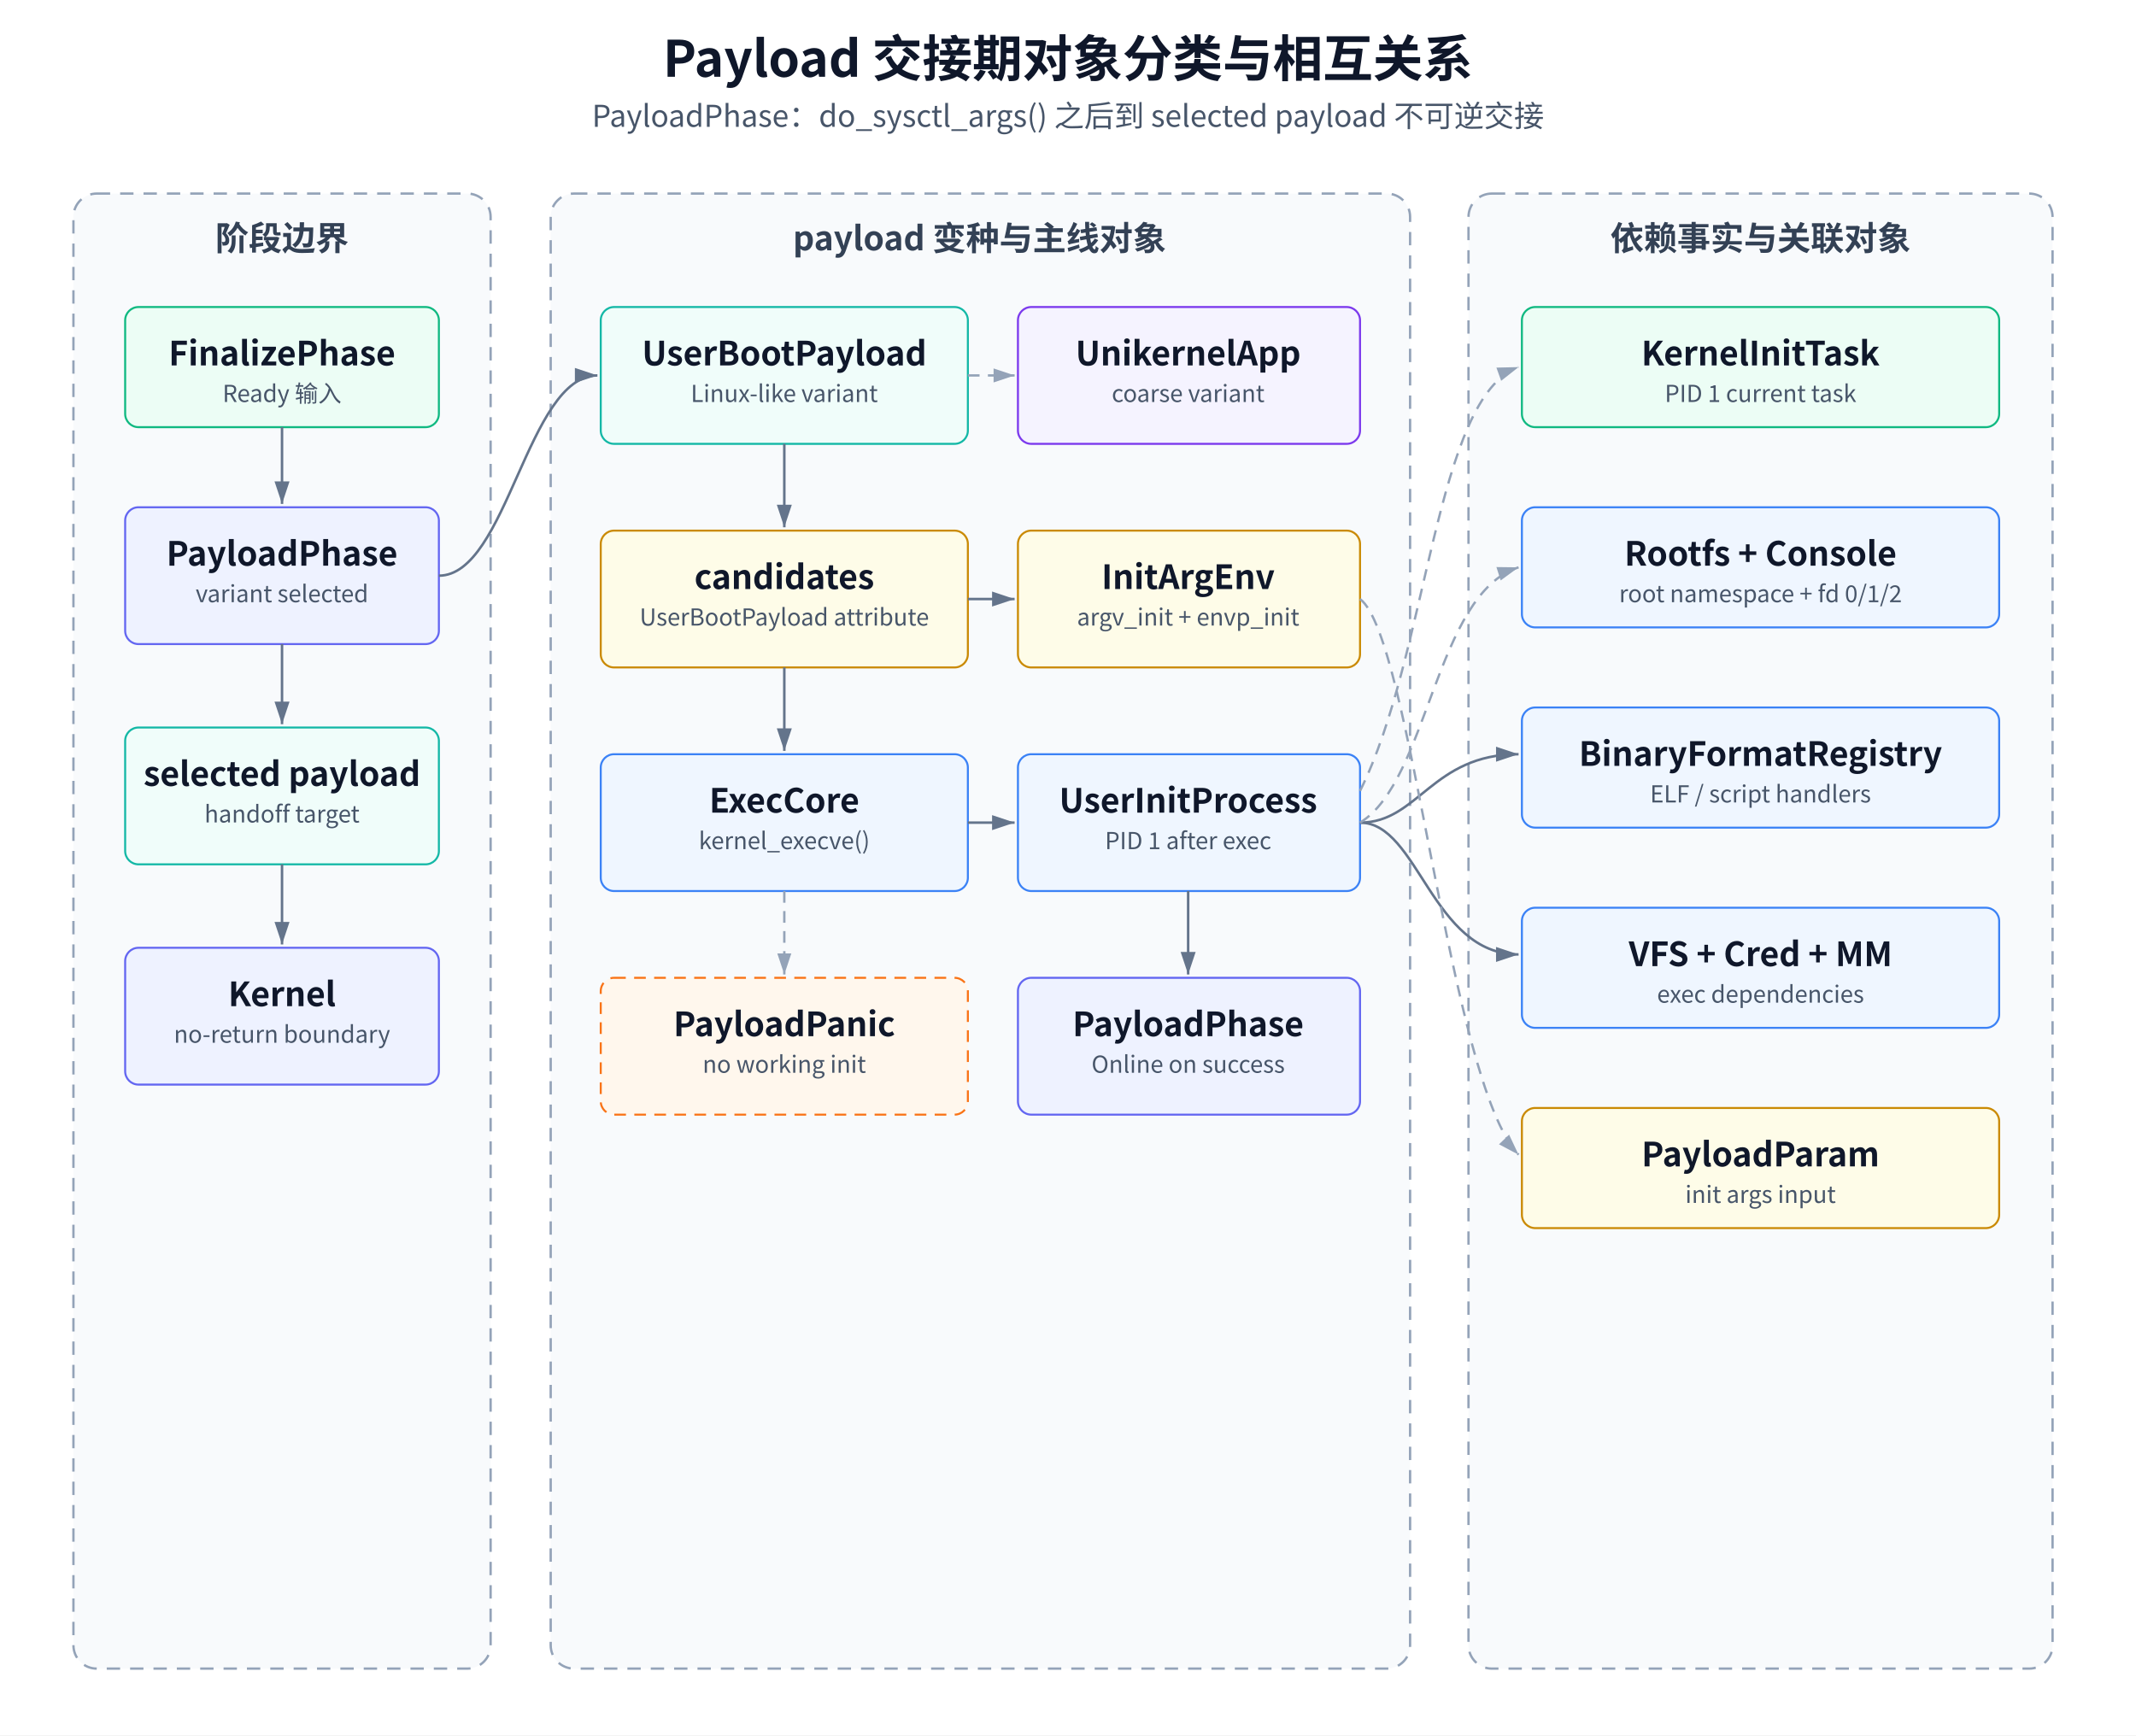
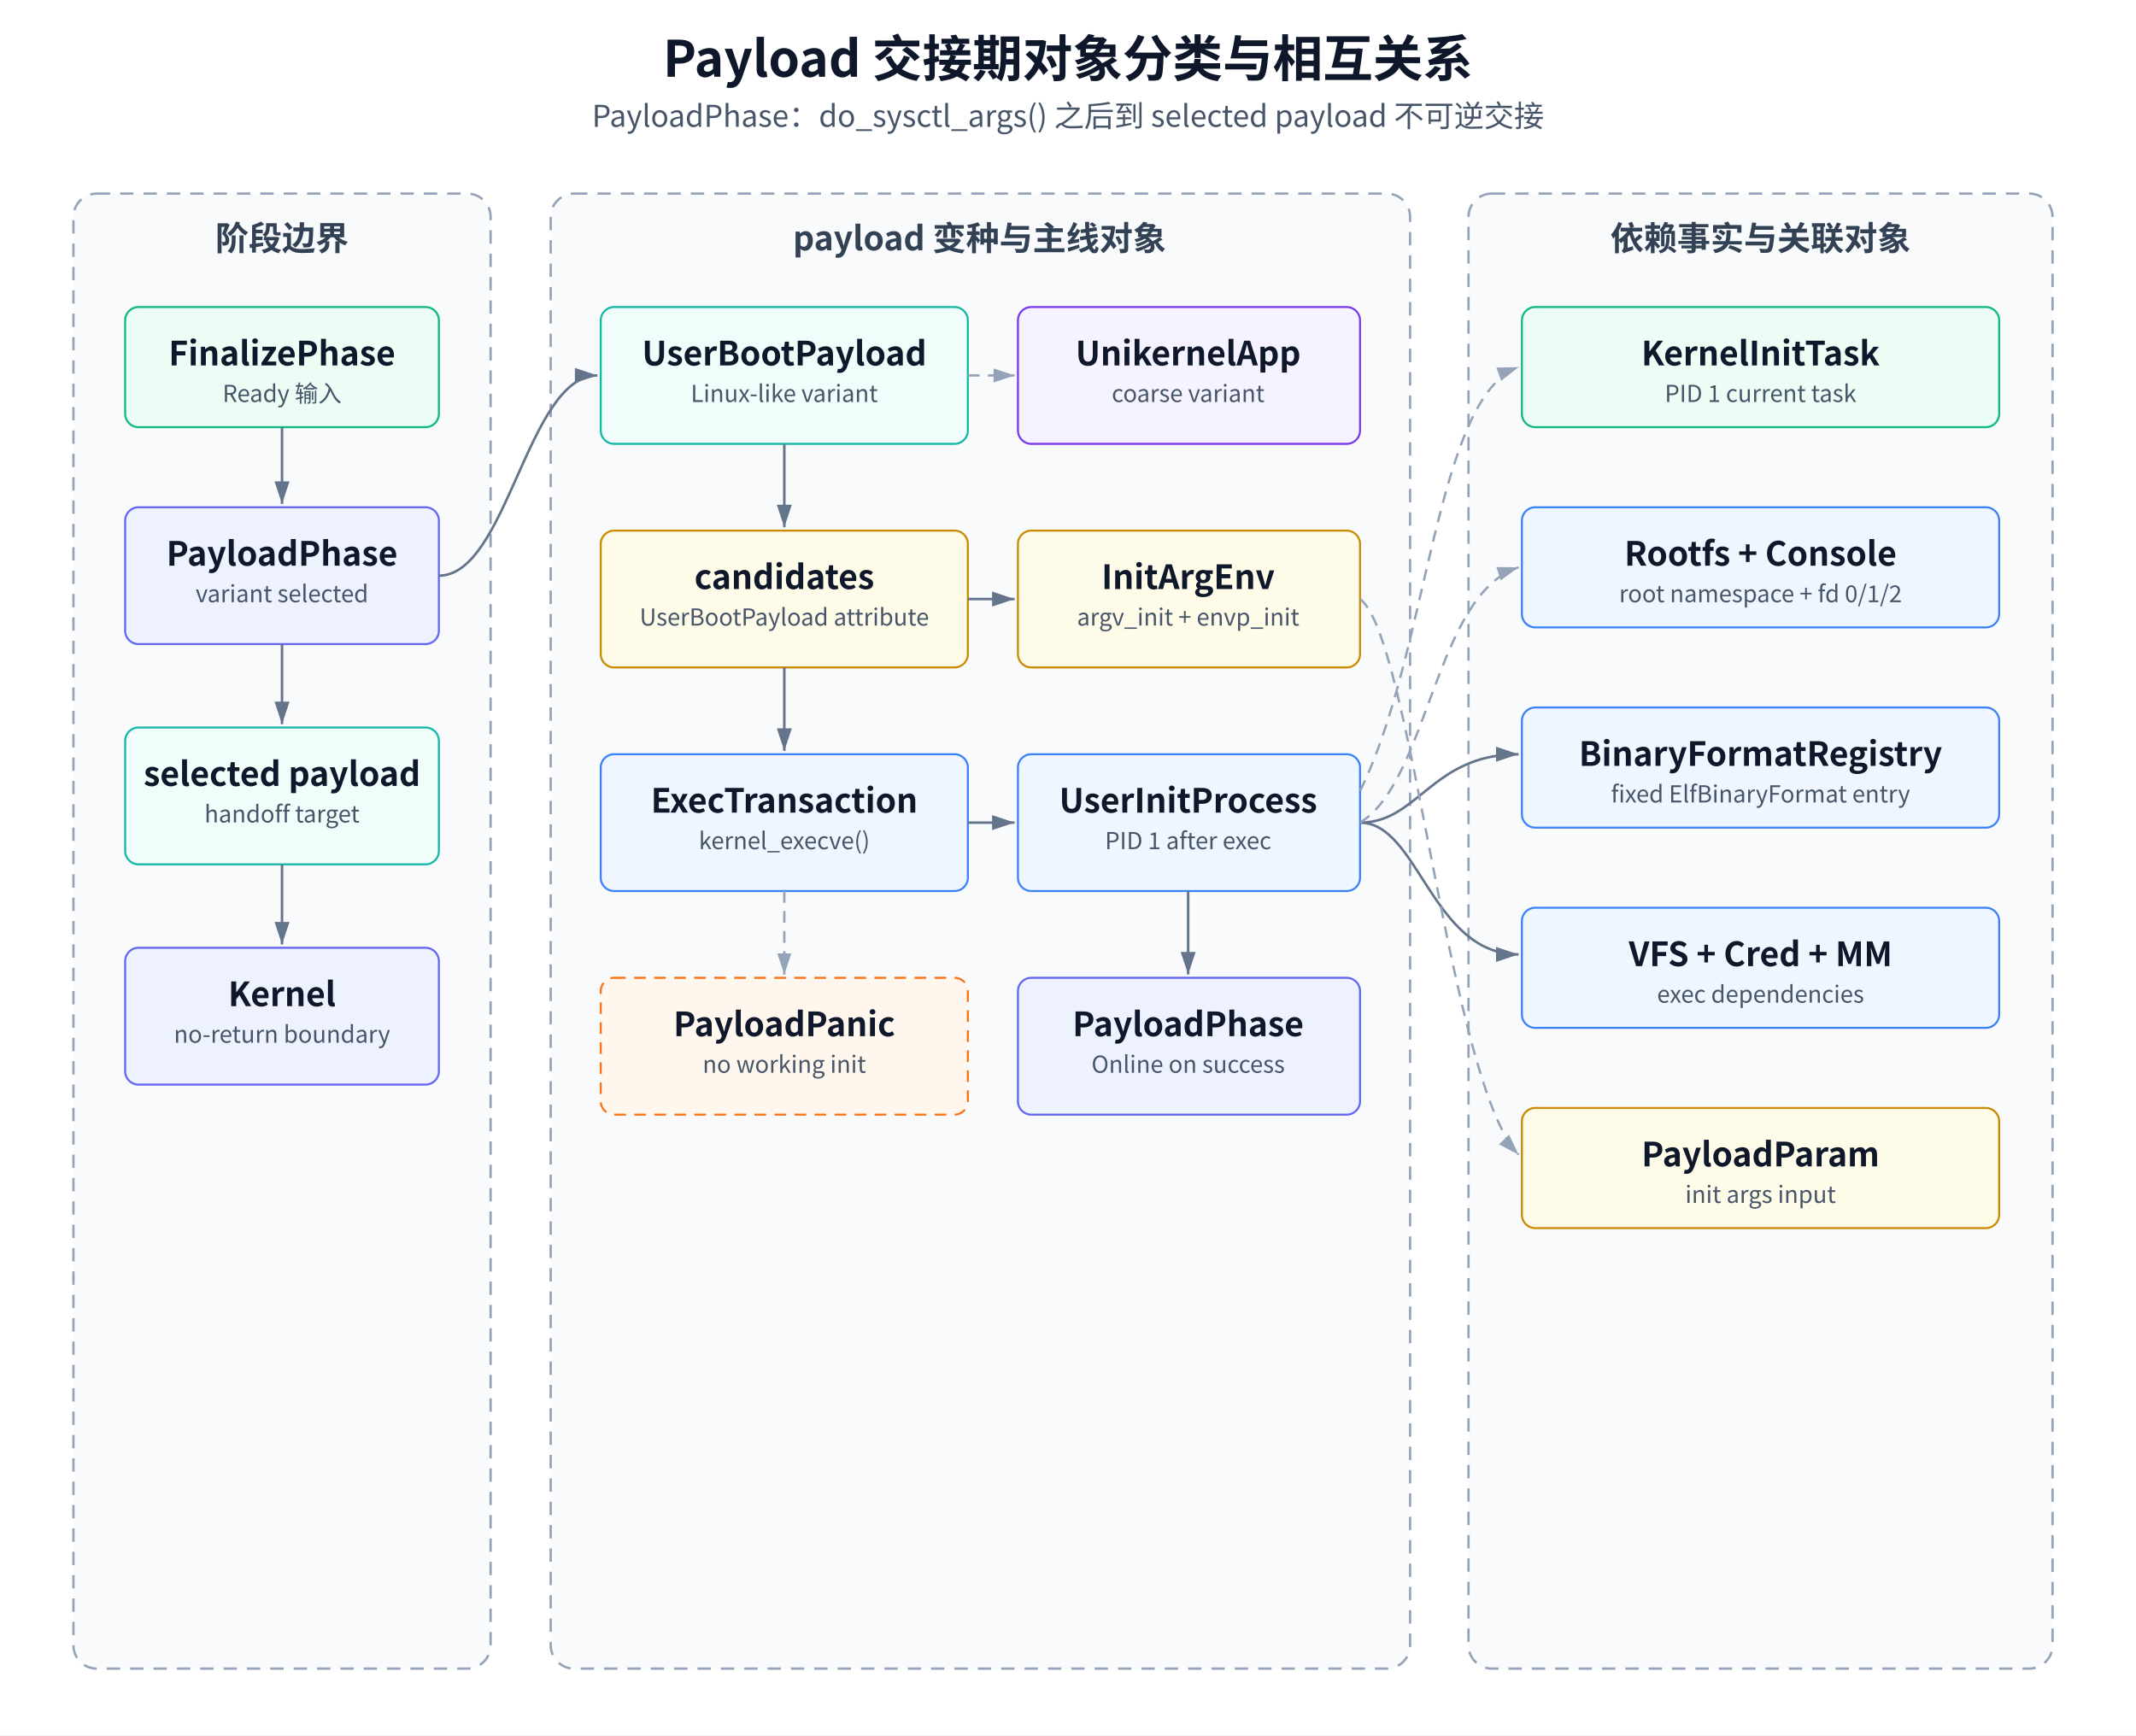
<svg xmlns="http://www.w3.org/2000/svg" width="1280" height="1040" viewBox="0 0 1280 1040" role="img" aria-labelledby="title desc">
  <defs>
    <style>
      text { font-family: "Microsoft YaHei", "Noto Sans CJK SC", "Source Han Sans SC", Arial, sans-serif; fill: #0f172a; }
      .title { font-size: 30px; font-weight: 600; }
      .subtitle { font-size: 18px; fill: #475569; }
      .group { fill: #f8fafc; stroke: #94a3b8; stroke-width: 1.4; stroke-dasharray: 8 6; }
      .box { fill: #fff; stroke: #334155; stroke-width: 1.2; }
      .phase { fill: #eef2ff; stroke: #6366f1; }
      .ready { fill: #ecfdf5; stroke: #10b981; }
      .variant { fill: #f0fdfa; stroke: #14b8a6; }
      .exec { fill: #eff6ff; stroke: #3b82f6; }
      .arg { fill: #fefce8; stroke: #ca8a04; }
      .terminal { fill: #fff7ed; stroke: #f97316; stroke-dasharray: 7 5; }
      .coarse { fill: #f5f3ff; stroke: #7c3aed; }
      .label { font-size: 20px; font-weight: 600; dominant-baseline: middle; }
      .small { font-size: 14px; fill: #475569; dominant-baseline: middle; }
      .group-title { font-size: 20px; font-weight: 600; fill: #334155; }
      .edge { stroke: #64748b; stroke-width: 1.5; fill: none; marker-end: url(#arrow); }
      .edge-dash { stroke: #94a3b8; stroke-width: 1.4; fill: none; stroke-dasharray: 7 5; marker-end: url(#arrow2); }
    </style>
    <marker id="arrow" markerWidth="10" markerHeight="10" refX="9" refY="3" orient="auto" markerUnits="strokeWidth">
      <path d="M0,0 L0,6 L9,3 z" fill="#64748b" />
    </marker>
    <marker id="arrow2" markerWidth="10" markerHeight="10" refX="9" refY="3" orient="auto" markerUnits="strokeWidth">
      <path d="M0,0 L0,6 L9,3 z" fill="#94a3b8" />
    </marker>
  </defs>
  <rect width="1280" height="1040" fill="#fff" />
  <text x="640" y="46" text-anchor="middle" class="title">Payload 交接期对象分类与相互关系</text>
  <text x="640" y="76" text-anchor="middle" class="subtitle">PayloadPhase：do_sysctl_args() 之后到 selected payload 不可逆交接</text>
  <rect x="44" y="116" width="250" height="884" rx="14" class="group" />
  <text x="169" y="150" text-anchor="middle" class="group-title">阶段边界</text>
  <rect x="75" y="184" width="188" height="72" rx="8" class="box ready" />
  <text x="169" y="212" text-anchor="middle" class="label">FinalizePhase</text>
  <text x="169" y="236" text-anchor="middle" class="small">Ready 输入</text>
  <rect x="75" y="304" width="188" height="82" rx="8" class="box phase" />
  <text x="169" y="332" text-anchor="middle" class="label">PayloadPhase</text>
  <text x="169" y="356" text-anchor="middle" class="small">variant selected</text>
  <rect x="75" y="436" width="188" height="82" rx="8" class="box variant" />
  <text x="169" y="464" text-anchor="middle" class="label">selected payload</text>
  <text x="169" y="488" text-anchor="middle" class="small">handoff target</text>
  <rect x="75" y="568" width="188" height="82" rx="8" class="box phase" />
  <text x="169" y="596" text-anchor="middle" class="label">Kernel</text>
  <text x="169" y="620" text-anchor="middle" class="small">no-return boundary</text>
  <path d="M169 256 L169 302" class="edge" />
  <path d="M169 386 L169 434" class="edge" />
  <path d="M169 518 L169 566" class="edge" />
  <rect x="330" y="116" width="515" height="884" rx="14" class="group" />
  <text x="587" y="150" text-anchor="middle" class="group-title">payload 变种与主线对象</text>
  <rect x="360" y="184" width="220" height="82" rx="8" class="box variant" />
  <text x="470" y="212" text-anchor="middle" class="label">UserBootPayload</text>
  <text x="470" y="236" text-anchor="middle" class="small">Linux-like variant</text>
  <rect x="610" y="184" width="205" height="82" rx="8" class="box coarse" />
  <text x="712" y="212" text-anchor="middle" class="label">UnikernelApp</text>
  <text x="712" y="236" text-anchor="middle" class="small">coarse variant</text>
  <rect x="360" y="318" width="220" height="82" rx="8" class="box arg" />
  <text x="470" y="346" text-anchor="middle" class="label">candidates</text>
  <text x="470" y="370" text-anchor="middle" class="small">UserBootPayload attribute</text>
  <rect x="610" y="318" width="205" height="82" rx="8" class="box arg" />
  <text x="712" y="346" text-anchor="middle" class="label">InitArgEnv</text>
  <text x="712" y="370" text-anchor="middle" class="small">argv_init + envp_init</text>
  <rect x="360" y="452" width="220" height="82" rx="8" class="box exec" />
-   <text x="470" y="480" text-anchor="middle" class="label">ExecCore</text>
+   <text x="470" y="480" text-anchor="middle" class="label">ExecTransaction</text>
  <text x="470" y="504" text-anchor="middle" class="small">kernel_execve()</text>
  <rect x="610" y="452" width="205" height="82" rx="8" class="box exec" />
  <text x="712" y="480" text-anchor="middle" class="label">UserInitProcess</text>
  <text x="712" y="504" text-anchor="middle" class="small">PID 1 after exec</text>
  <rect x="360" y="586" width="220" height="82" rx="8" class="box terminal" />
  <text x="470" y="614" text-anchor="middle" class="label">PayloadPanic</text>
  <text x="470" y="638" text-anchor="middle" class="small">no working init</text>
  <rect x="610" y="586" width="205" height="82" rx="8" class="box phase" />
  <text x="712" y="614" text-anchor="middle" class="label">PayloadPhase</text>
  <text x="712" y="638" text-anchor="middle" class="small">Online on success</text>
  <path d="M263 345 C304 345,316 225,358 225" class="edge" />
  <path d="M580 225 L608 225" class="edge-dash" />
  <path d="M470 266 L470 316" class="edge" />
  <path d="M580 359 L608 359" class="edge" />
  <path d="M470 400 L470 450" class="edge" />
  <path d="M580 493 L608 493" class="edge" />
  <path d="M470 534 L470 584" class="edge-dash" />
  <path d="M712 534 L712 584" class="edge" />
  <rect x="880" y="116" width="350" height="884" rx="14" class="group" />
  <text x="1055" y="150" text-anchor="middle" class="group-title">依赖事实与关联对象</text>
  <rect x="912" y="184" width="286" height="72" rx="8" class="box ready" />
  <text x="1055" y="212" text-anchor="middle" class="label">KernelInitTask</text>
  <text x="1055" y="236" text-anchor="middle" class="small">PID 1 current task</text>
  <rect x="912" y="304" width="286" height="72" rx="8" class="box exec" />
  <text x="1055" y="332" text-anchor="middle" class="label">Rootfs + Console</text>
  <text x="1055" y="356" text-anchor="middle" class="small">root namespace + fd 0/1/2</text>
  <rect x="912" y="424" width="286" height="72" rx="8" class="box exec" />
  <text x="1055" y="452" text-anchor="middle" class="label">BinaryFormatRegistry</text>
-   <text x="1055" y="476" text-anchor="middle" class="small">ELF / script handlers</text>
+   <text x="1055" y="476" text-anchor="middle" class="small">fixed ElfBinaryFormat entry</text>
  <rect x="912" y="544" width="286" height="72" rx="8" class="box exec" />
  <text x="1055" y="572" text-anchor="middle" class="label">VFS + Cred + MM</text>
  <text x="1055" y="596" text-anchor="middle" class="small">exec dependencies</text>
  <rect x="912" y="664" width="286" height="72" rx="8" class="box arg" />
  <text x="1055" y="692" text-anchor="middle" class="label">PayloadParam</text>
  <text x="1055" y="716" text-anchor="middle" class="small">init args input</text>
  <path d="M815 493 C850 493,858 452,910 452" class="edge" />
  <path d="M815 493 C850 493,858 572,910 572" class="edge" />
  <path d="M815 359 C846 382,868 648,910 692" class="edge-dash" />
  <path d="M815 474 C856 392,860 238,910 220" class="edge-dash" />
  <path d="M815 493 C856 468,860 356,910 340" class="edge-dash" />
</svg>
